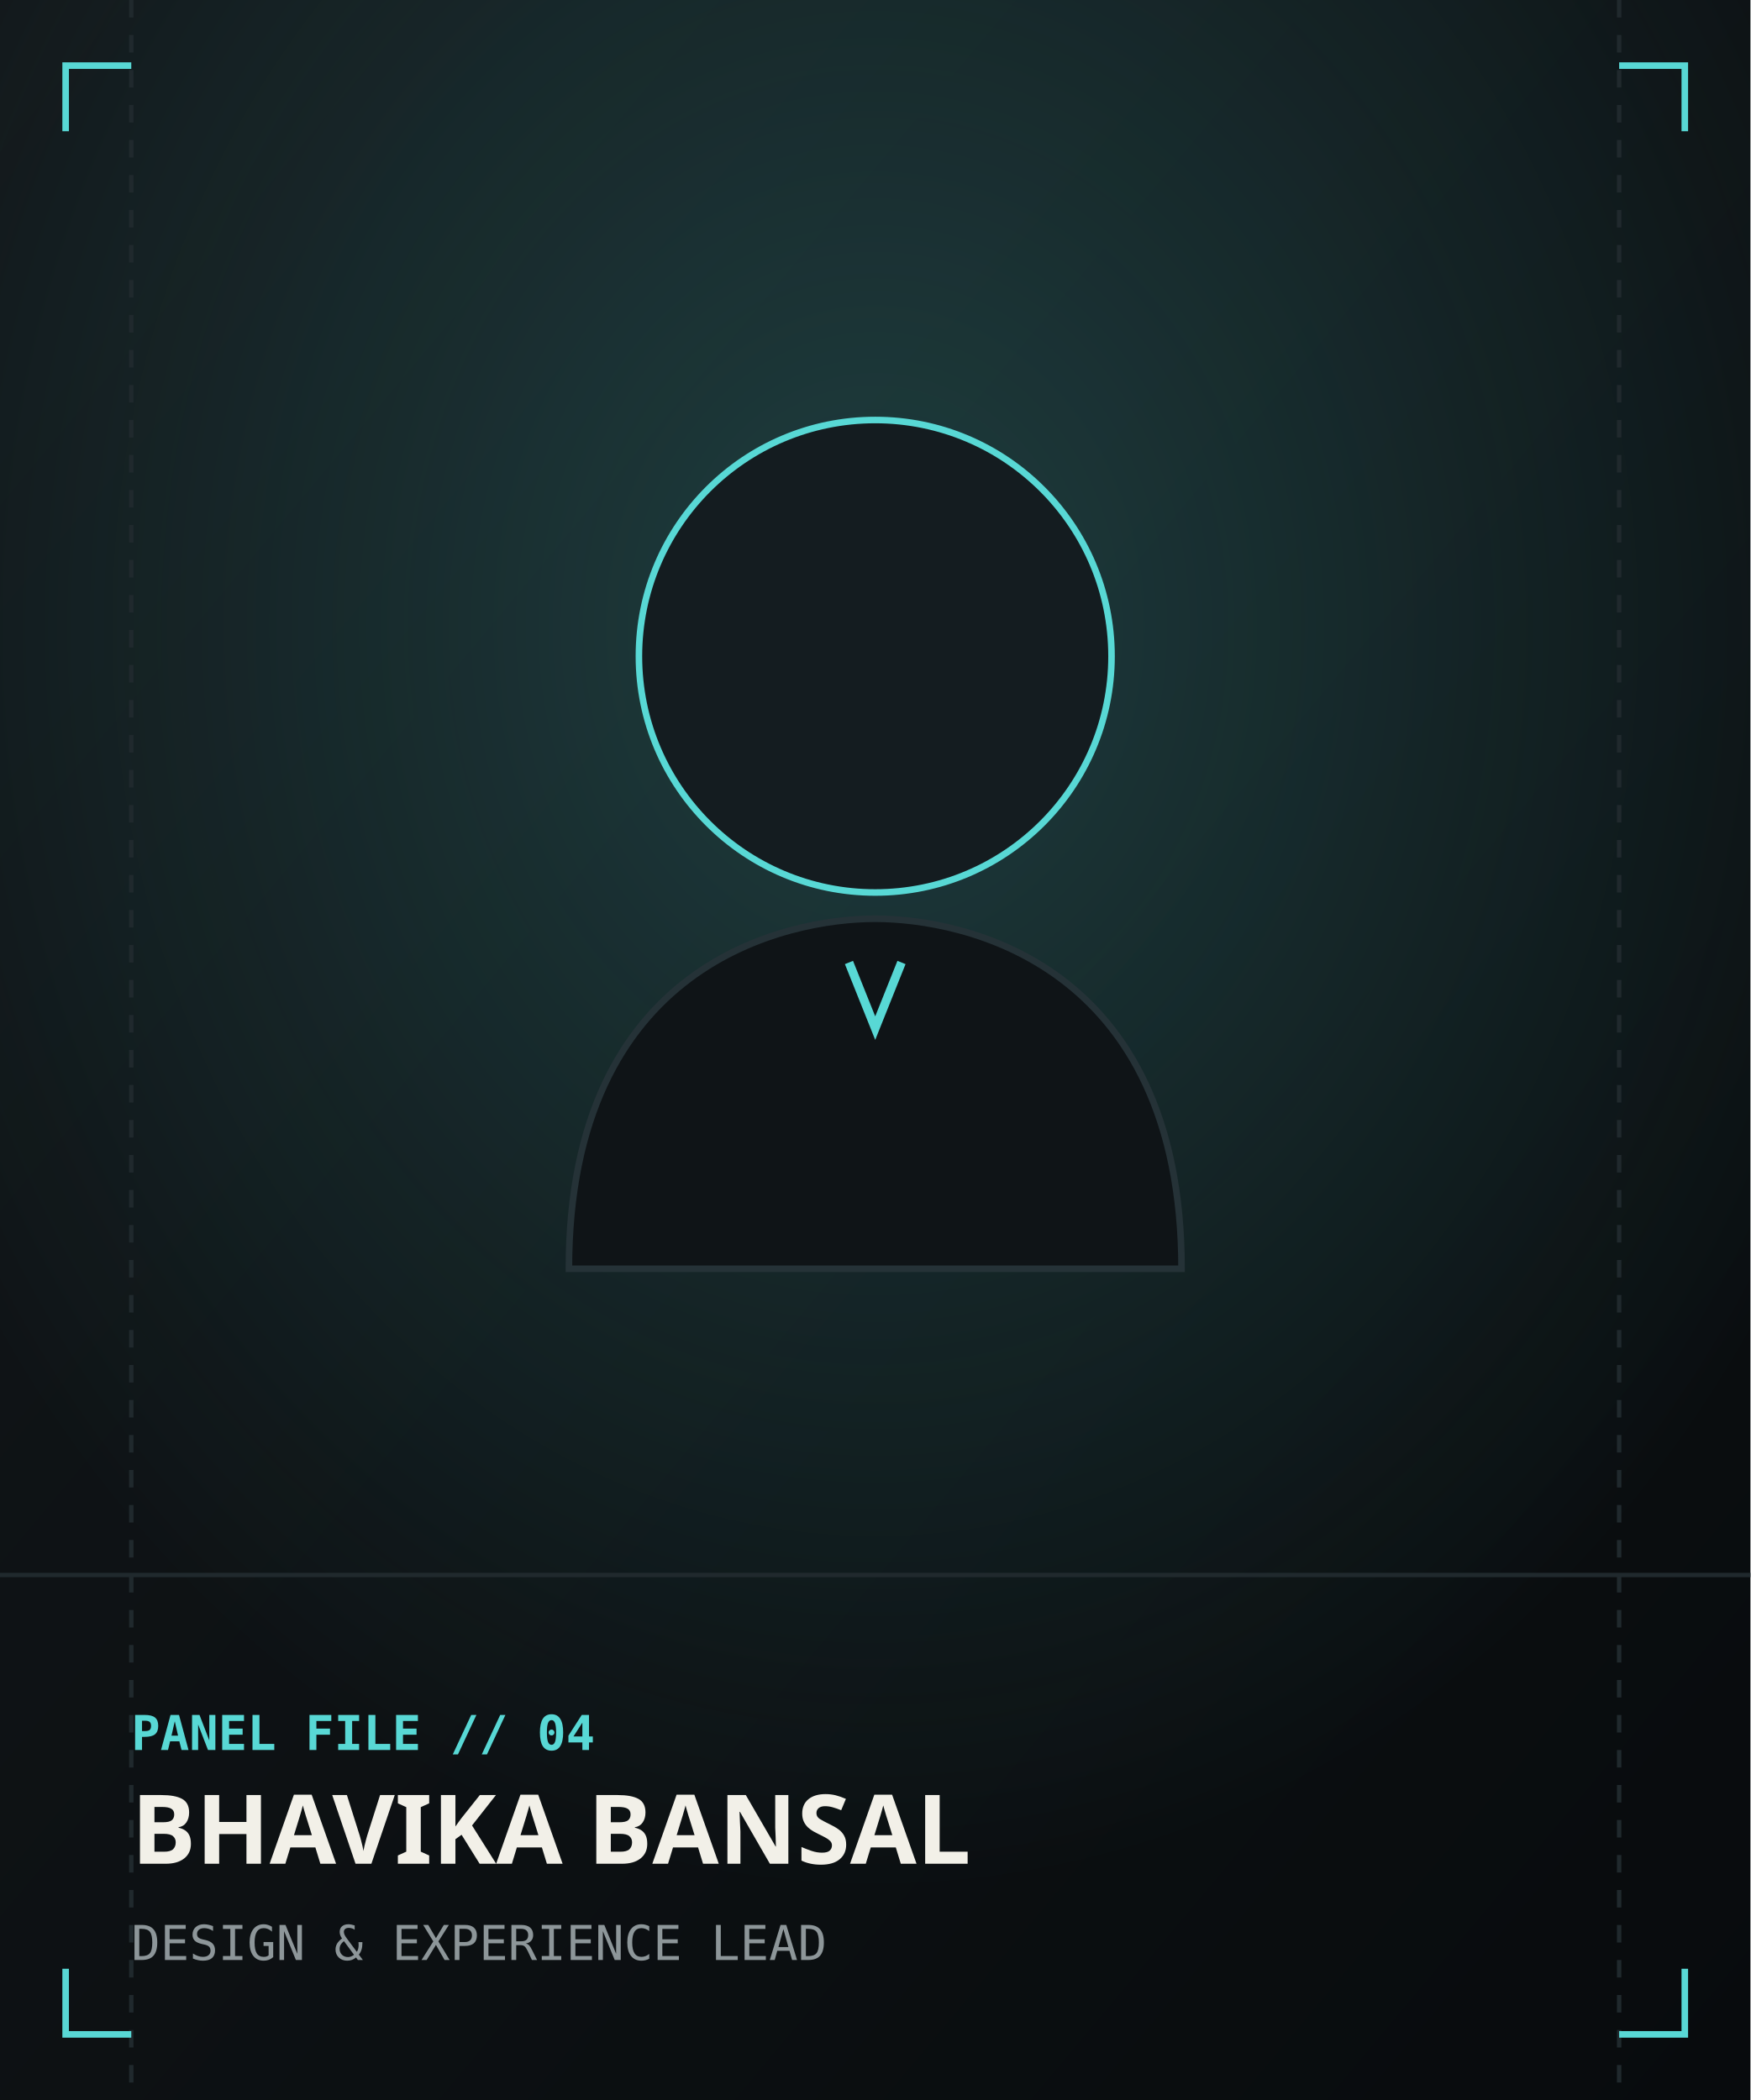
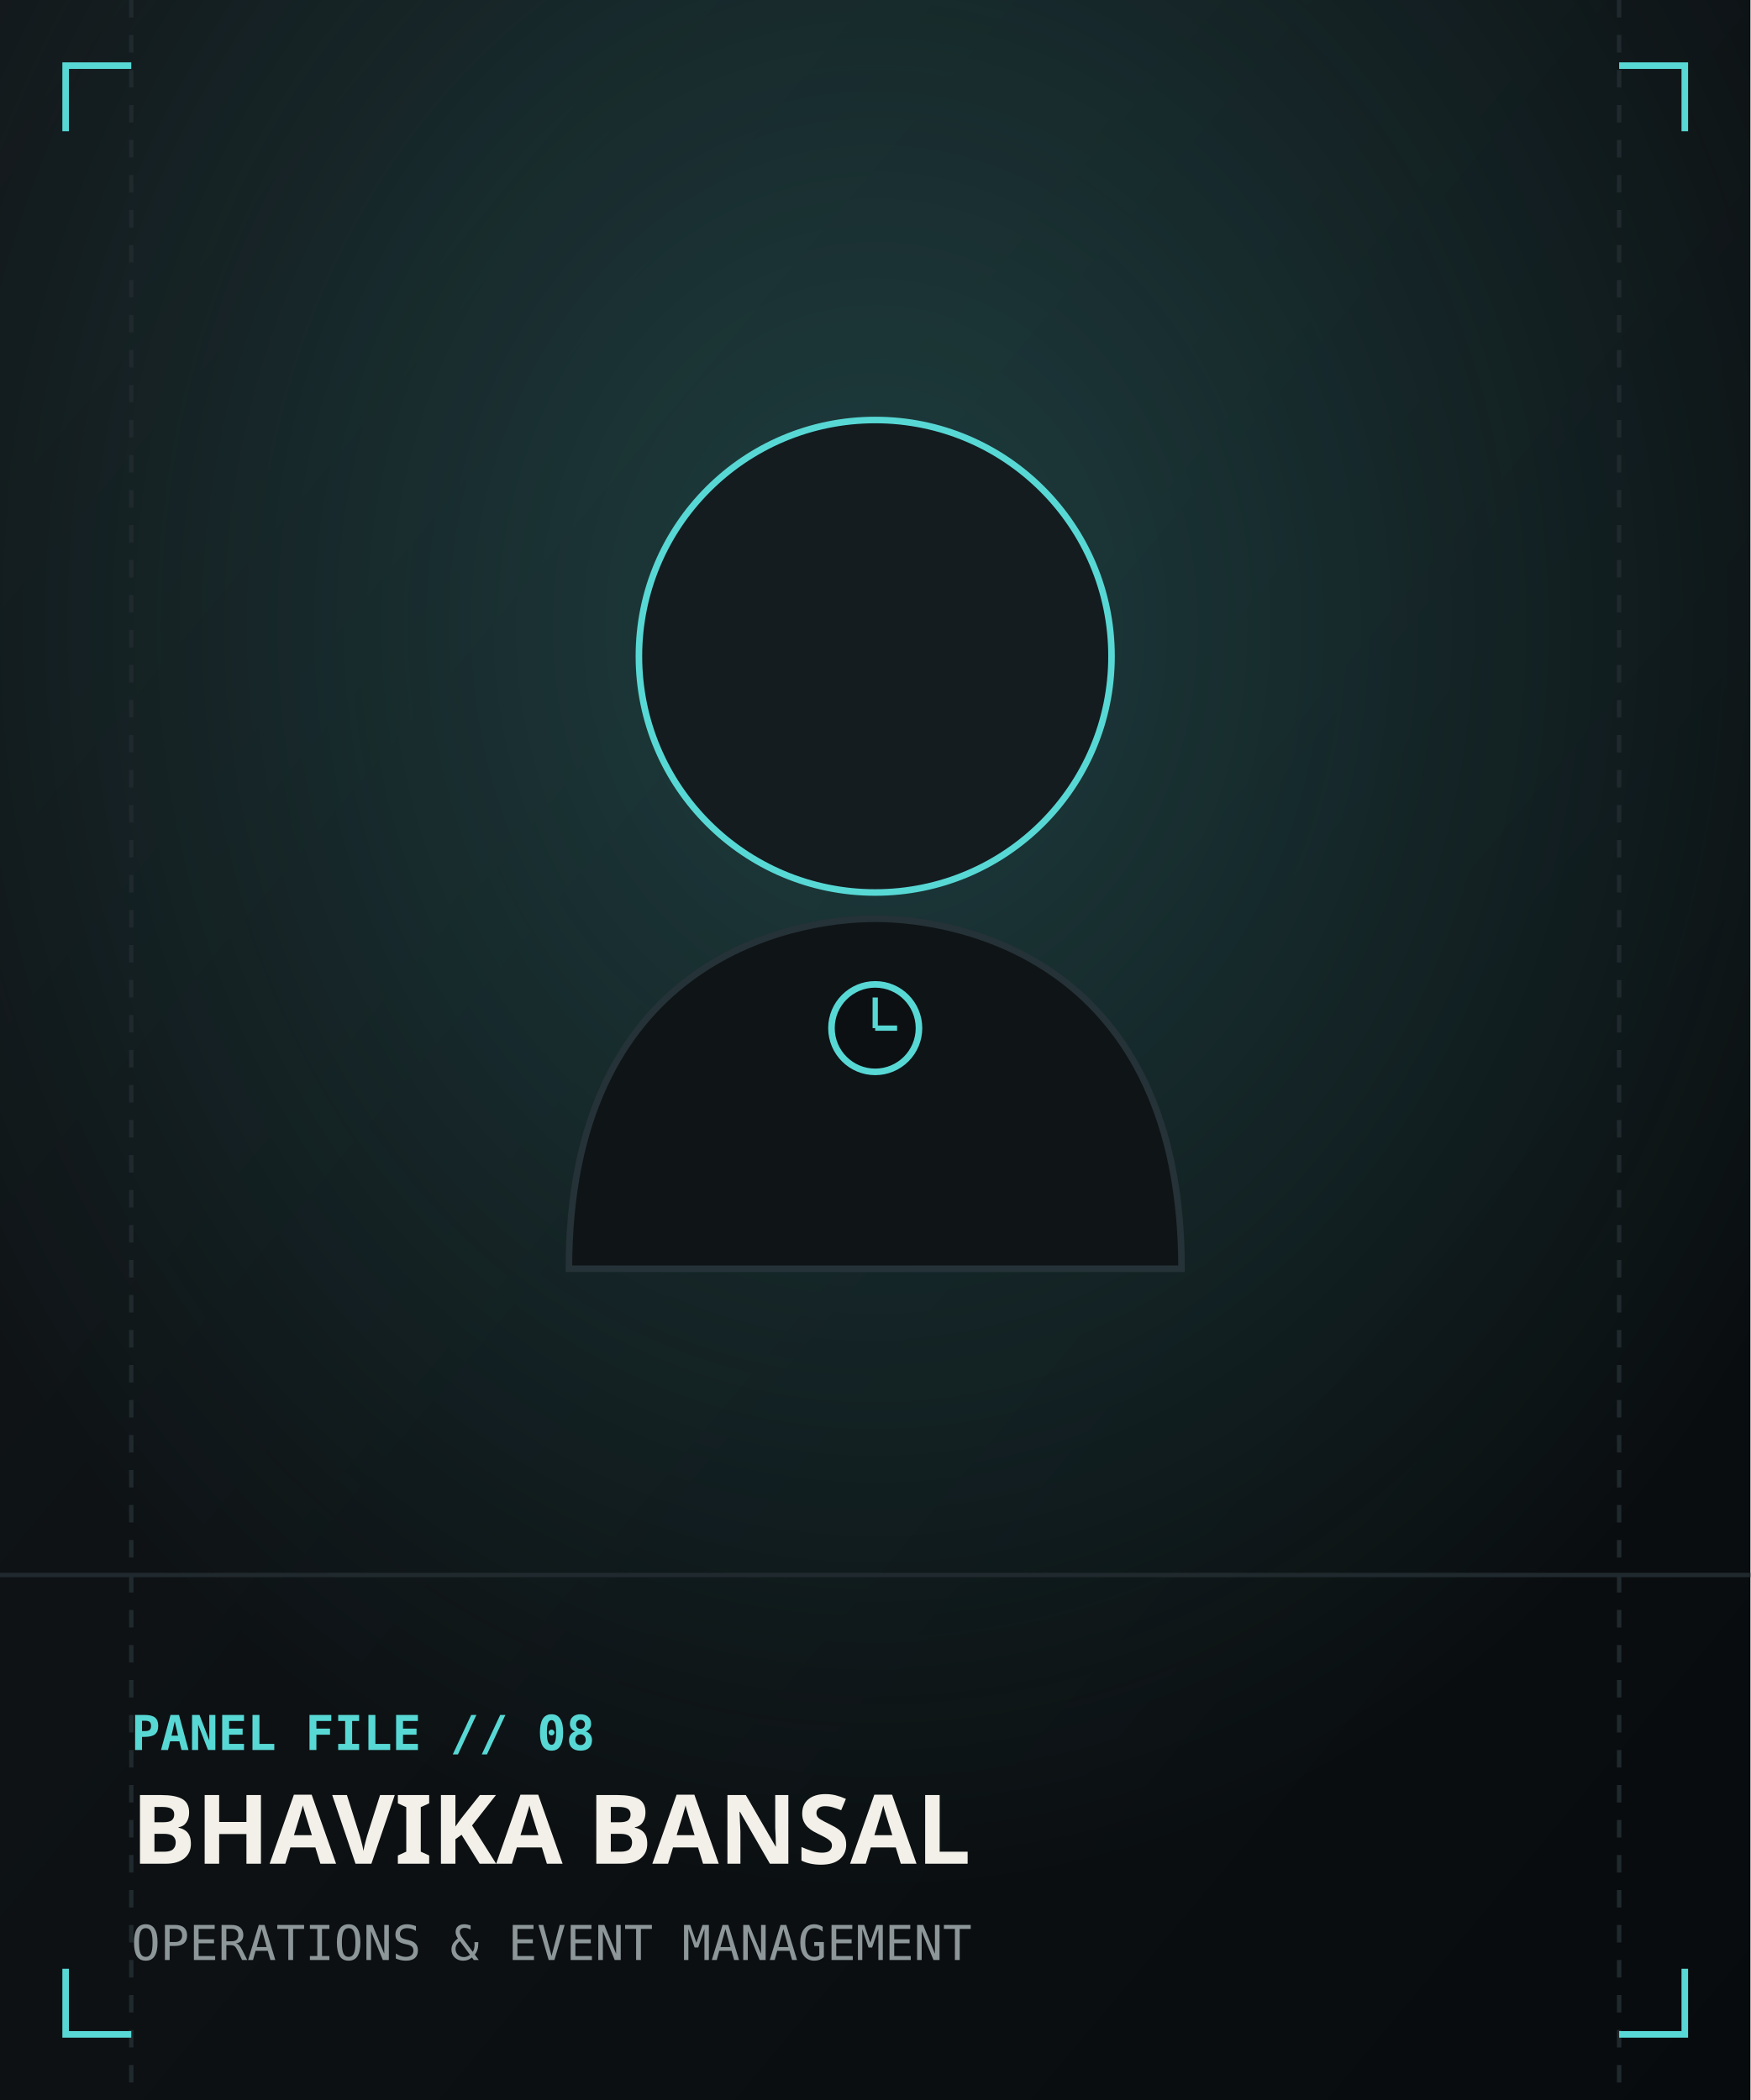
<svg xmlns="http://www.w3.org/2000/svg" viewBox="0 0 400 480" width="100%" height="100%">
  <defs>
    <linearGradient id="p-bg-bhav" x1="0%" y1="0%" x2="100%" y2="100%">
      <stop offset="0%" stop-color="#12171A" />
      <stop offset="100%" stop-color="#080B0D" />
    </linearGradient>
    <radialGradient id="p-glow-bhav" cx="50%" cy="30%" r="60%">
      <stop offset="0%" stop-color="#58D8D5" stop-opacity="0.22" />
      <stop offset="100%" stop-color="#58D8D5" stop-opacity="0" />
    </radialGradient>
  </defs>
  <rect width="400" height="480" fill="url(#p-bg-bhav)" />
  <rect width="400" height="480" fill="url(#p-glow-bhav)" />
  <g stroke="#20292D" stroke-width="1">
    <line x1="30" y1="0" x2="30" y2="480" stroke-dasharray="4 4" />
    <line x1="370" y1="0" x2="370" y2="480" stroke-dasharray="4 4" />
    <line x1="0" y1="360" x2="400" y2="360" />
  </g>
  <g transform="translate(100, 70)">
    <circle cx="100" cy="80" r="54" fill="#141C20" stroke="#58D8D5" stroke-width="1.5" />
    <path d="M 30,220 C 30,150 80,140 100,140 C 120,140 170,150 170,220 Z" fill="#0F1417" stroke="#253237" stroke-width="1.5" />
-     <path d="M 94,150 L 100,165 L 106,150" stroke="#58D8D5" stroke-width="2" fill="none" />
+     <circle cx="100" cy="165" r="10" stroke="#58D8D5" stroke-width="1.5" fill="#0C1012" />
+     <line x1="100" y1="158" x2="100" y2="165" stroke="#58D8D5" stroke-width="1.2" />
+     <line x1="100" y1="165" x2="105" y2="165" stroke="#58D8D5" stroke-width="1.2" />
  </g>
  <g transform="translate(30, 380)">
-     <text x="0" y="20" font-family="'JetBrains Mono', monospace" font-size="11" fill="#58D8D5" font-weight="bold">PANEL FILE // 04</text>
+     <text x="0" y="20" font-family="'JetBrains Mono', monospace" font-size="11" fill="#58D8D5" font-weight="bold">PANEL FILE // 08</text>
    <text x="0" y="46" font-family="'Space Grotesk', sans-serif" font-size="22" font-weight="800" fill="#F2F0E8">BHAVIKA BANSAL</text>
-     <text x="0" y="68" font-family="'JetBrains Mono', monospace" font-size="11" fill="#8D9699">DESIGN &amp; EXPERIENCE LEAD</text>
+     <text x="0" y="68" font-family="'JetBrains Mono', monospace" font-size="11" fill="#8D9699">OPERATIONS &amp; EVENT MANAGEMENT</text>
  </g>
  <g stroke="#58D8D5" stroke-width="1.5" fill="none">
    <path d="M 15,30 L 15,15 L 30,15" />
    <path d="M 385,30 L 385,15 L 370,15" />
    <path d="M 15,450 L 15,465 L 30,465" />
    <path d="M 385,450 L 385,465 L 370,465" />
  </g>
</svg>
